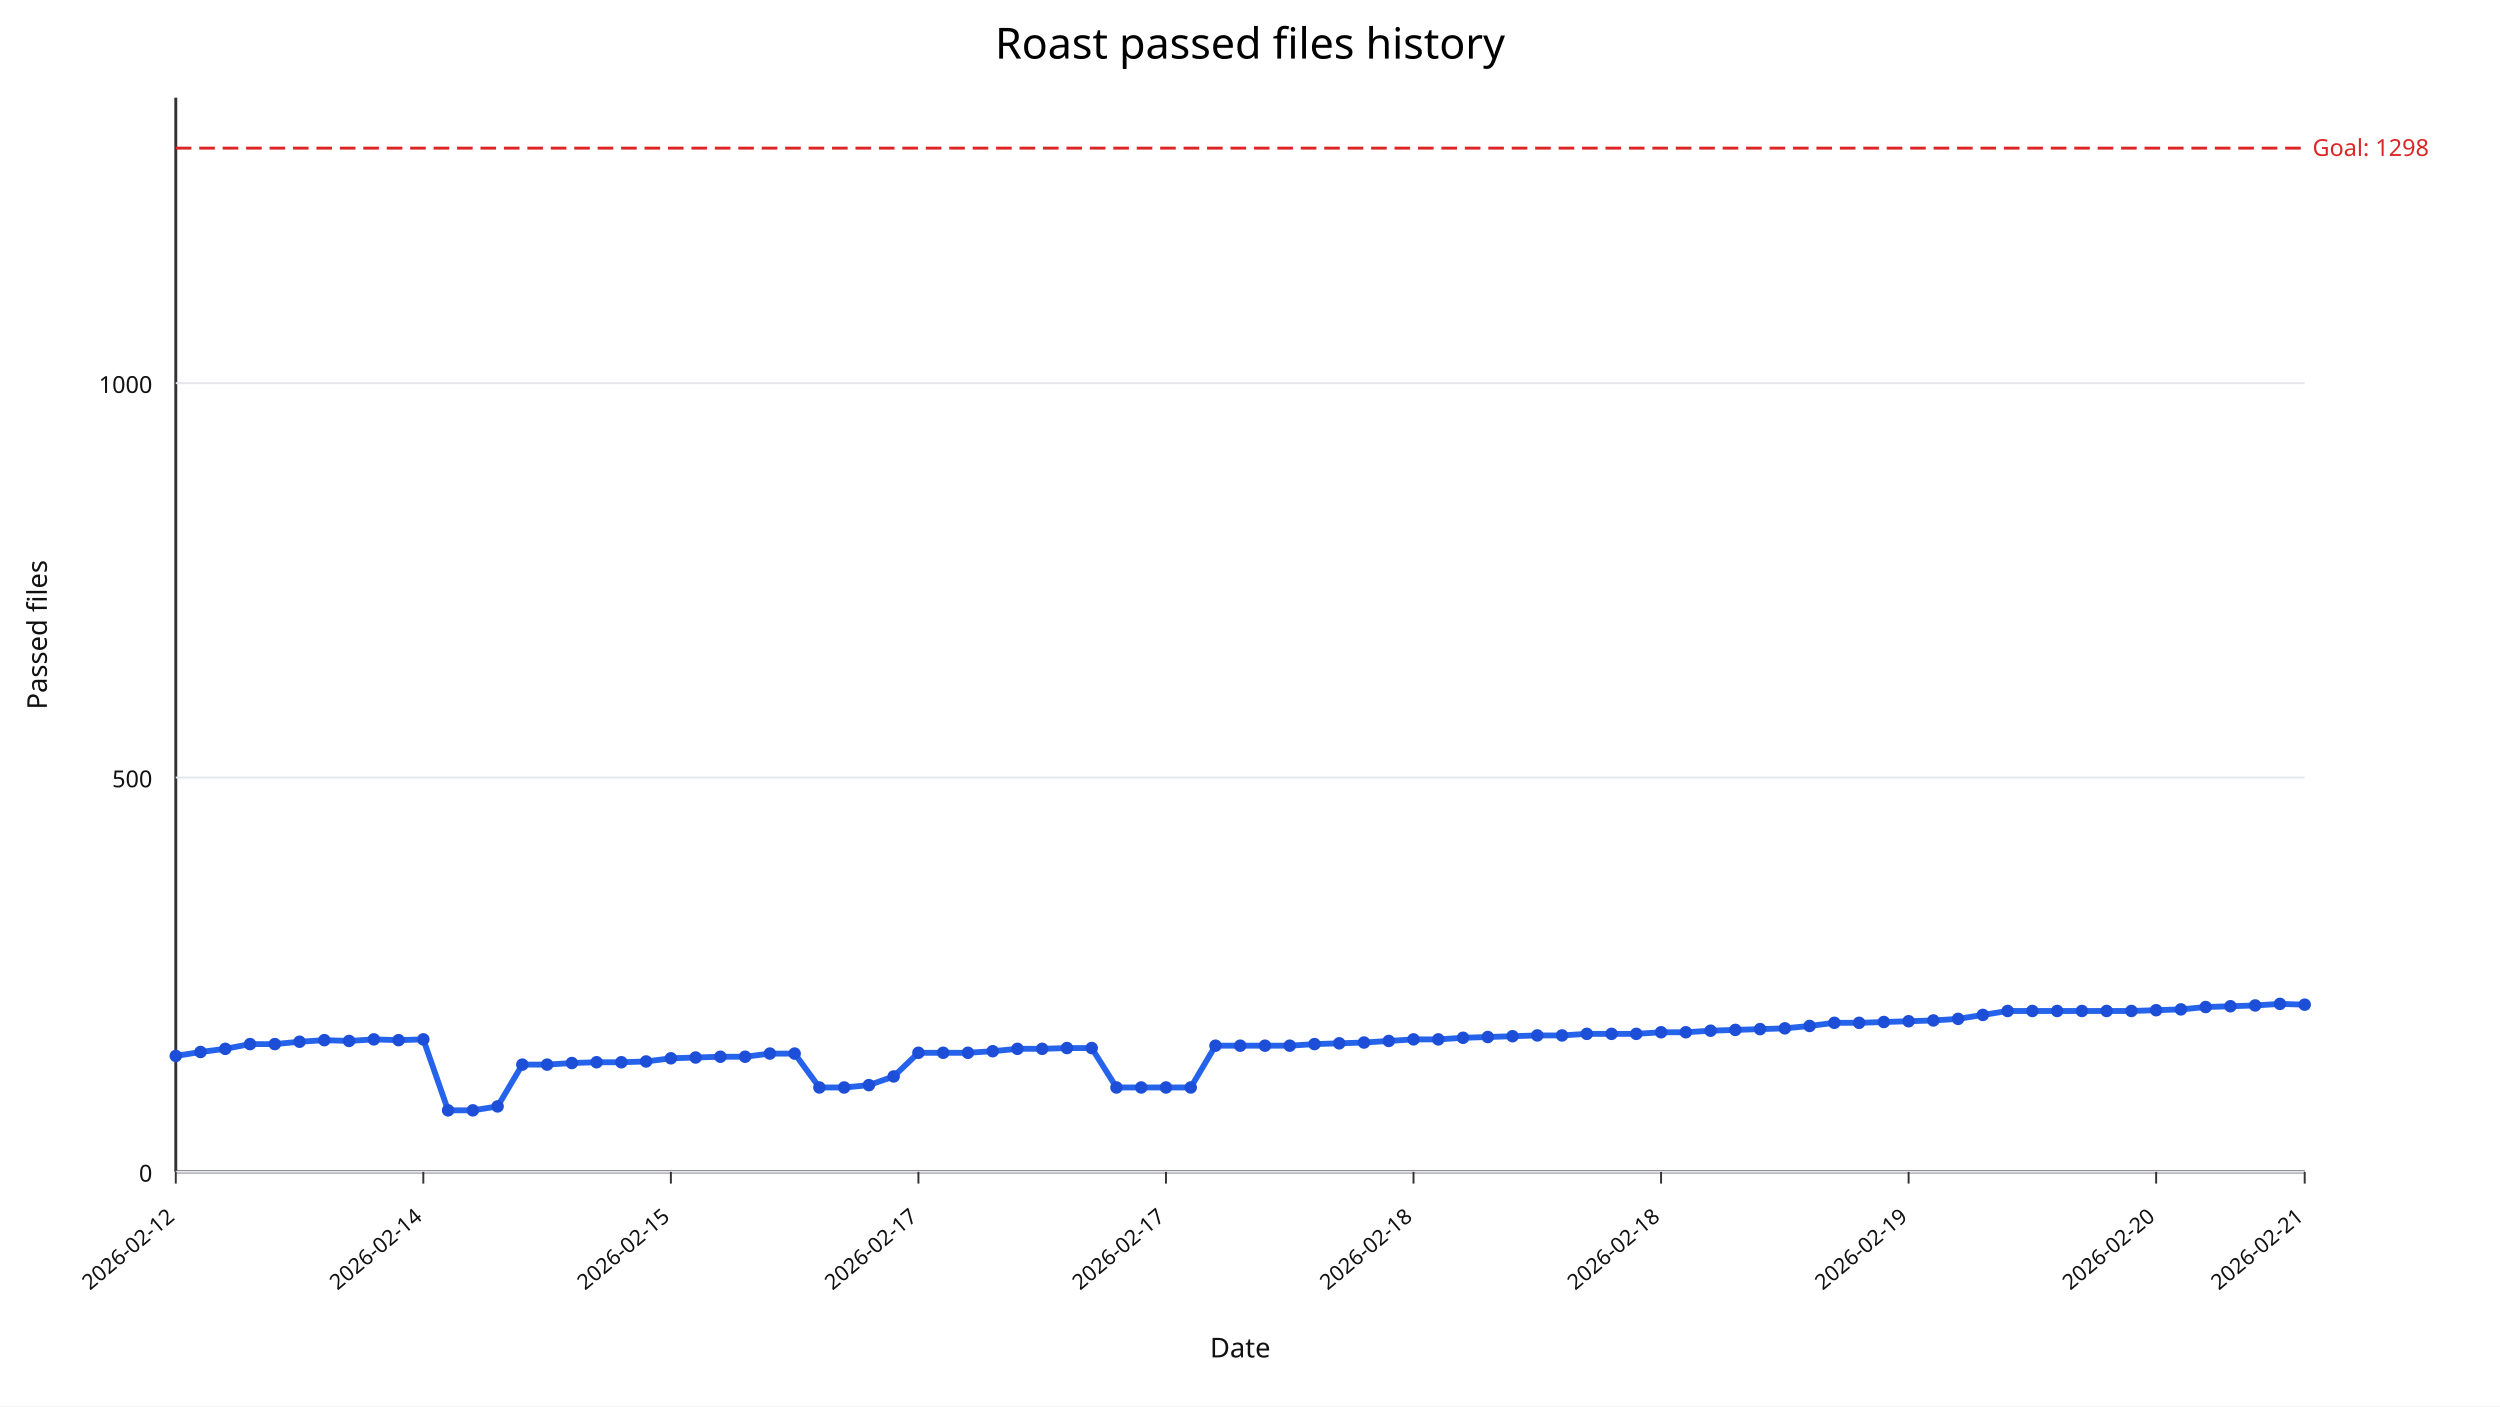
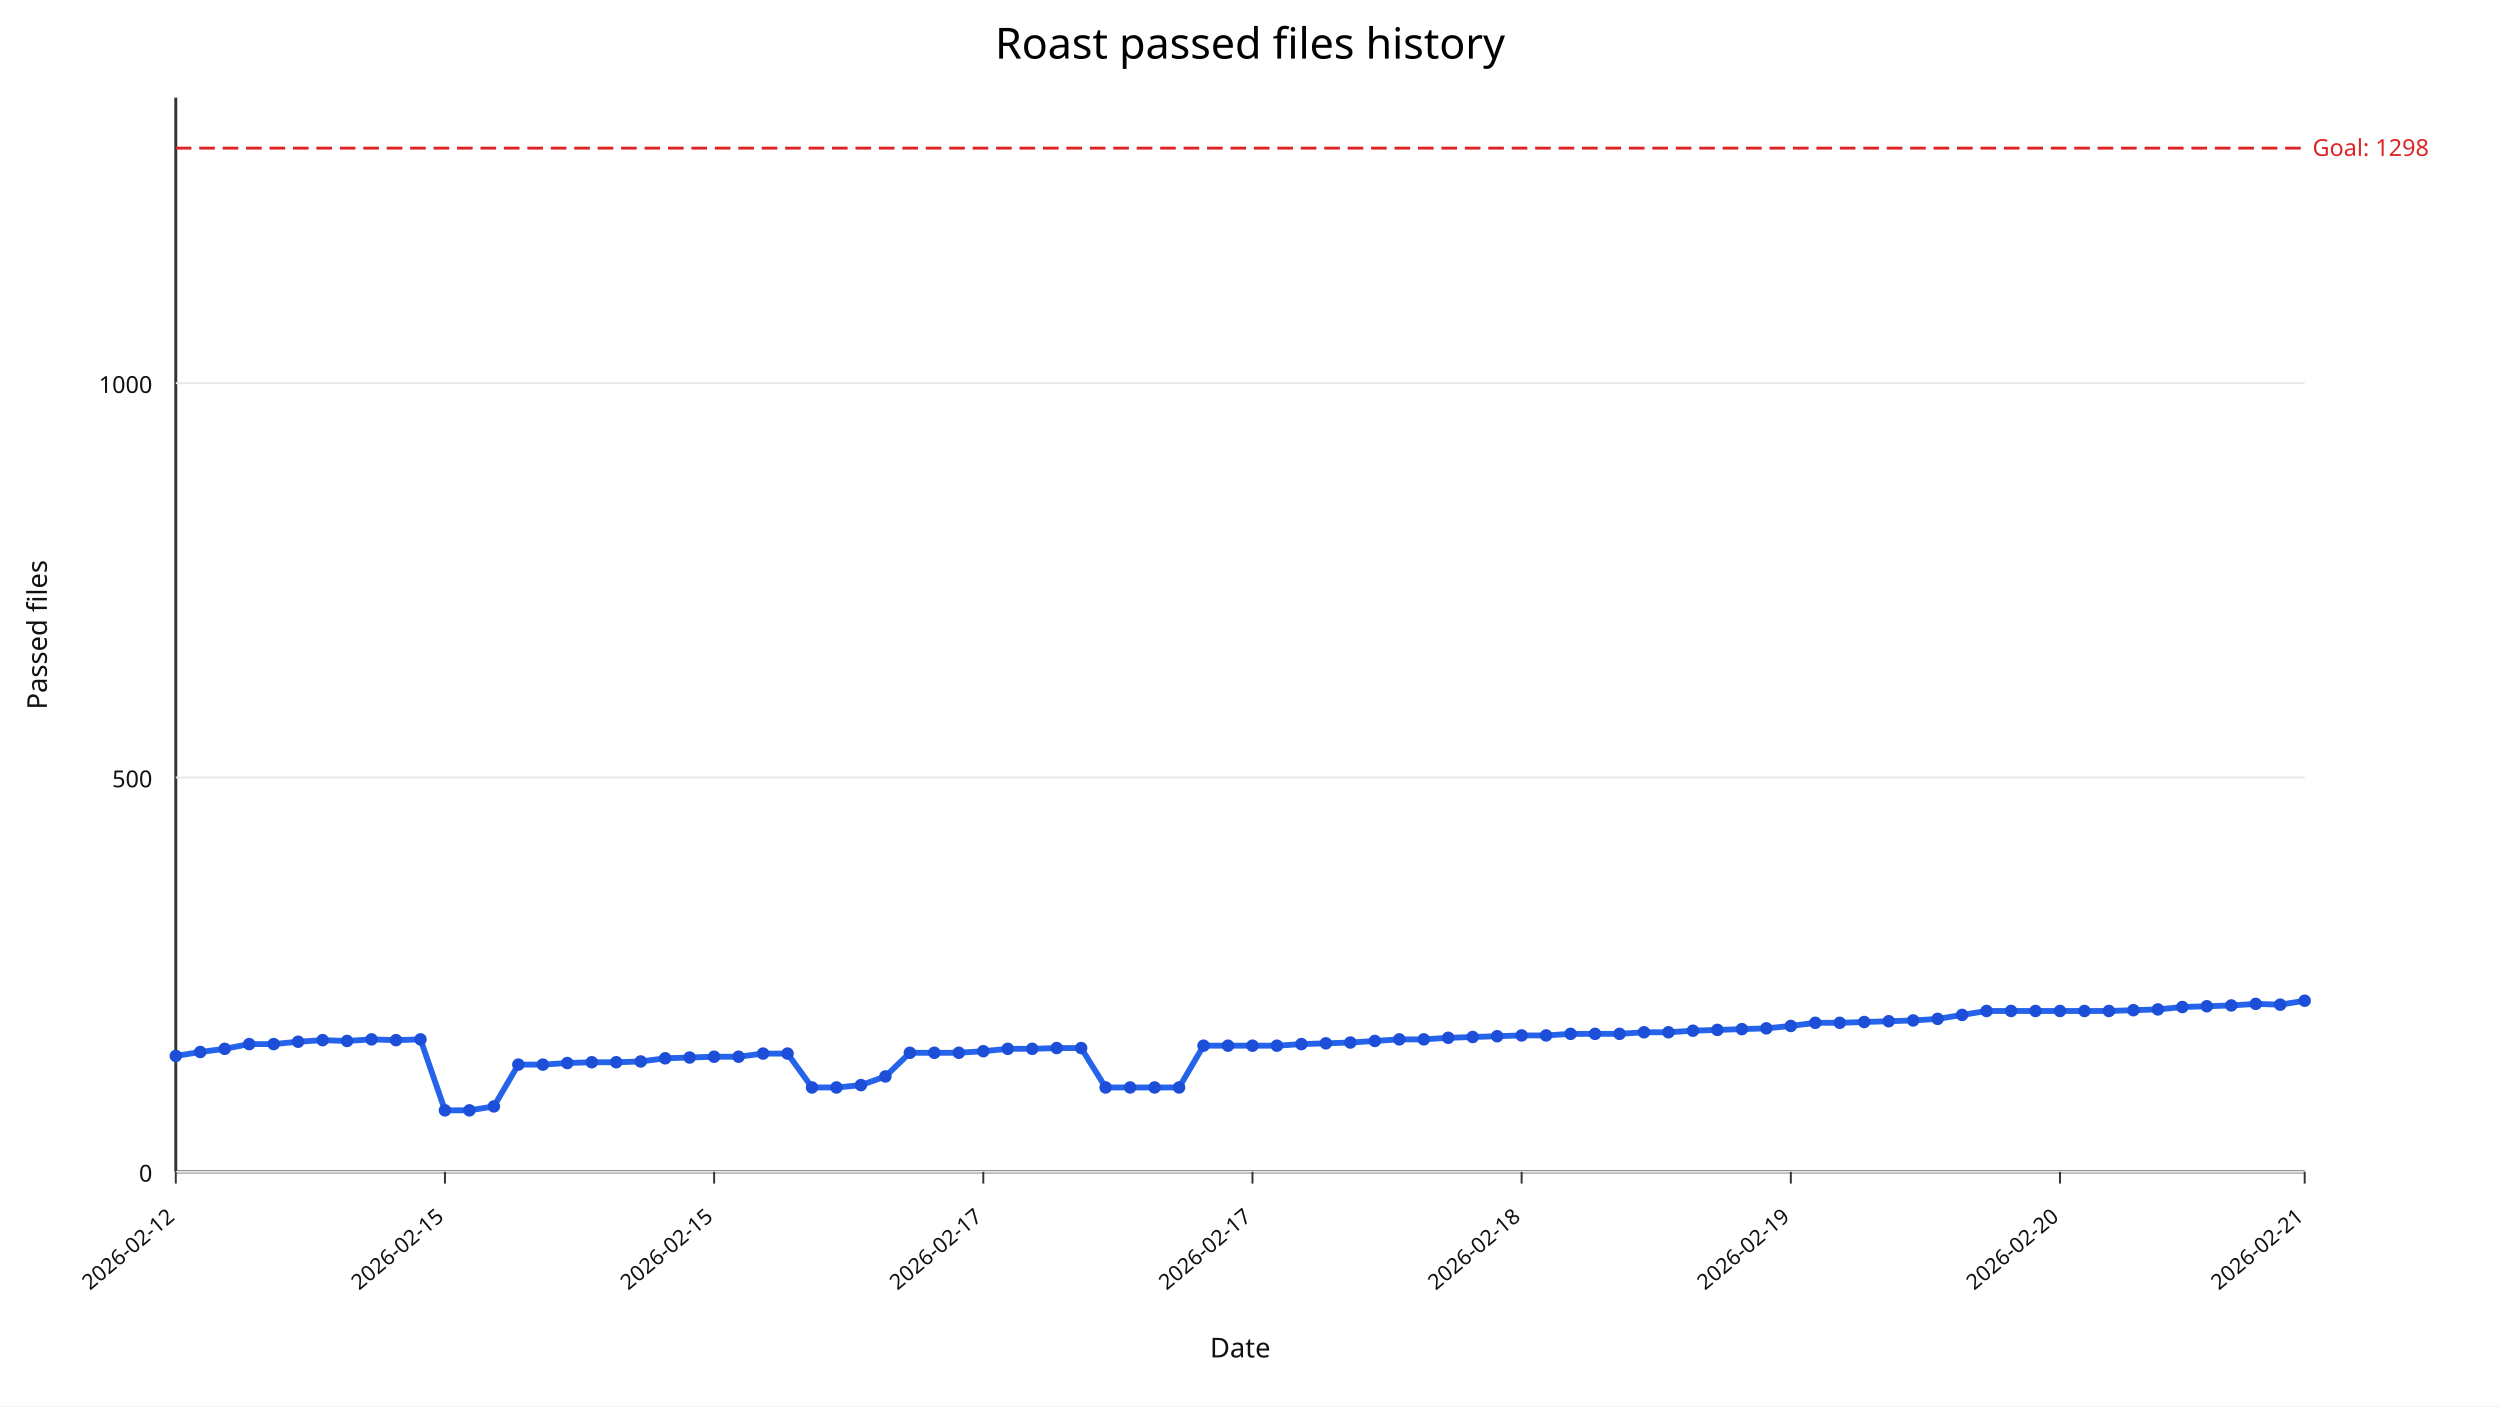
<svg xmlns="http://www.w3.org/2000/svg" width="1280" height="720" viewBox="0 0 1280 720">
  <rect width="100%" height="100%" fill="#ffffff" />
  <text x="640" y="30" text-anchor="middle" font-size="22" font-family="sans-serif">Roast passed files history</text>
  <line x1="90" y1="600" x2="1180" y2="600" stroke="#333" stroke-width="1.5" />
  <line x1="90" y1="50" x2="90" y2="600" stroke="#333" stroke-width="1.5" />
  <line x1="90" y1="600.00" x2="1180" y2="600.00" stroke="#e5e7eb" stroke-width="1" />
  <text x="78" y="605.00" text-anchor="end" font-size="12" fill="#111" font-family="sans-serif">0</text>
  <line x1="90" y1="398.09" x2="1180" y2="398.09" stroke="#e5e7eb" stroke-width="1" />
  <text x="78" y="403.09" text-anchor="end" font-size="12" fill="#111" font-family="sans-serif">500</text>
  <line x1="90" y1="196.18" x2="1180" y2="196.18" stroke="#e5e7eb" stroke-width="1" />
  <text x="78" y="201.18" text-anchor="end" font-size="12" fill="#111" font-family="sans-serif">1000</text>
  <line x1="90.00" y1="600" x2="90.00" y2="606" stroke="#333" stroke-width="1" />
  <text x="90.00" y="624" text-anchor="end" font-size="11" fill="#111" transform="rotate(-40 90.00,624)" font-family="sans-serif">2026-02-12</text>
-   <line x1="216.74" y1="600" x2="216.74" y2="606" stroke="#333" stroke-width="1" />
-   <text x="216.74" y="624" text-anchor="end" font-size="11" fill="#111" transform="rotate(-40 216.74,624)" font-family="sans-serif">2026-02-14</text>
-   <line x1="343.49" y1="600" x2="343.49" y2="606" stroke="#333" stroke-width="1" />
-   <text x="343.49" y="624" text-anchor="end" font-size="11" fill="#111" transform="rotate(-40 343.49,624)" font-family="sans-serif">2026-02-15</text>
-   <line x1="470.23" y1="600" x2="470.23" y2="606" stroke="#333" stroke-width="1" />
-   <text x="470.23" y="624" text-anchor="end" font-size="11" fill="#111" transform="rotate(-40 470.23,624)" font-family="sans-serif">2026-02-17</text>
-   <line x1="596.98" y1="600" x2="596.98" y2="606" stroke="#333" stroke-width="1" />
-   <text x="596.98" y="624" text-anchor="end" font-size="11" fill="#111" transform="rotate(-40 596.98,624)" font-family="sans-serif">2026-02-17</text>
-   <line x1="723.72" y1="600" x2="723.72" y2="606" stroke="#333" stroke-width="1" />
-   <text x="723.72" y="624" text-anchor="end" font-size="11" fill="#111" transform="rotate(-40 723.72,624)" font-family="sans-serif">2026-02-18</text>
-   <line x1="850.47" y1="600" x2="850.47" y2="606" stroke="#333" stroke-width="1" />
-   <text x="850.47" y="624" text-anchor="end" font-size="11" fill="#111" transform="rotate(-40 850.47,624)" font-family="sans-serif">2026-02-18</text>
-   <line x1="977.21" y1="600" x2="977.21" y2="606" stroke="#333" stroke-width="1" />
-   <text x="977.21" y="624" text-anchor="end" font-size="11" fill="#111" transform="rotate(-40 977.21,624)" font-family="sans-serif">2026-02-19</text>
-   <line x1="1103.95" y1="600" x2="1103.95" y2="606" stroke="#333" stroke-width="1" />
-   <text x="1103.95" y="624" text-anchor="end" font-size="11" fill="#111" transform="rotate(-40 1103.95,624)" font-family="sans-serif">2026-02-20</text>
+   <line x1="227.82" y1="600" x2="227.82" y2="606" stroke="#333" stroke-width="1" />
+   <text x="227.82" y="624" text-anchor="end" font-size="11" fill="#111" transform="rotate(-40 227.82,624)" font-family="sans-serif">2026-02-15</text>
+   <line x1="365.63" y1="600" x2="365.63" y2="606" stroke="#333" stroke-width="1" />
+   <text x="365.63" y="624" text-anchor="end" font-size="11" fill="#111" transform="rotate(-40 365.63,624)" font-family="sans-serif">2026-02-15</text>
+   <line x1="503.45" y1="600" x2="503.45" y2="606" stroke="#333" stroke-width="1" />
+   <text x="503.45" y="624" text-anchor="end" font-size="11" fill="#111" transform="rotate(-40 503.45,624)" font-family="sans-serif">2026-02-17</text>
+   <line x1="641.26" y1="600" x2="641.26" y2="606" stroke="#333" stroke-width="1" />
+   <text x="641.26" y="624" text-anchor="end" font-size="11" fill="#111" transform="rotate(-40 641.26,624)" font-family="sans-serif">2026-02-17</text>
+   <line x1="779.08" y1="600" x2="779.08" y2="606" stroke="#333" stroke-width="1" />
+   <text x="779.08" y="624" text-anchor="end" font-size="11" fill="#111" transform="rotate(-40 779.08,624)" font-family="sans-serif">2026-02-18</text>
+   <line x1="916.90" y1="600" x2="916.90" y2="606" stroke="#333" stroke-width="1" />
+   <text x="916.90" y="624" text-anchor="end" font-size="11" fill="#111" transform="rotate(-40 916.90,624)" font-family="sans-serif">2026-02-19</text>
+   <line x1="1054.71" y1="600" x2="1054.71" y2="606" stroke="#333" stroke-width="1" />
+   <text x="1054.71" y="624" text-anchor="end" font-size="11" fill="#111" transform="rotate(-40 1054.71,624)" font-family="sans-serif">2026-02-20</text>
  <line x1="1180.00" y1="600" x2="1180.00" y2="606" stroke="#333" stroke-width="1" />
  <text x="1180.00" y="624" text-anchor="end" font-size="11" fill="#111" transform="rotate(-40 1180.00,624)" font-family="sans-serif">2026-02-21</text>
  <line x1="90" y1="75.84" x2="1180" y2="75.84" stroke="#dc2626" stroke-width="1.5" stroke-dasharray="8,4" />
  <text x="1184" y="79.84" font-size="12" fill="#dc2626" font-family="sans-serif">Goal: 1298</text>
-   <polyline fill="none" stroke="#2563eb" stroke-width="3" points="90.00,540.64 102.67,538.62 115.35,537.00 128.02,534.58 140.70,534.58 153.37,533.37 166.05,532.56 178.72,532.97 191.40,532.16 204.07,532.56 216.74,532.16 229.42,568.50 242.09,568.50 254.77,566.48 267.44,545.08 280.12,545.08 292.79,544.27 305.47,543.87 318.14,543.87 330.81,543.47 343.49,541.85 356.16,541.45 368.84,541.04 381.51,541.04 394.19,539.43 406.86,539.43 419.53,556.79 432.21,556.79 444.88,555.58 457.56,551.14 470.23,539.02 482.91,539.02 495.58,539.02 508.26,538.22 520.93,537.00 533.60,537.00 546.28,536.60 558.95,536.60 571.63,556.79 584.30,556.79 596.98,556.79 609.65,556.79 622.33,535.39 635.00,535.39 647.67,535.39 660.35,535.39 673.02,534.58 685.70,534.18 698.37,533.77 711.05,532.97 723.72,532.16 736.40,532.16 749.07,531.35 761.74,530.95 774.42,530.54 787.09,530.14 799.77,530.14 812.44,529.33 825.12,529.33 837.79,529.33 850.47,528.52 863.14,528.52 875.81,527.72 888.49,527.31 901.16,526.91 913.84,526.51 926.51,525.29 939.19,523.68 951.86,523.68 964.53,523.27 977.21,522.87 989.88,522.47 1002.56,521.66 1015.23,519.64 1027.91,517.62 1040.58,517.62 1053.26,517.62 1065.93,517.62 1078.60,517.62 1091.28,517.62 1103.95,517.22 1116.63,516.81 1129.30,515.60 1141.98,515.20 1154.65,514.79 1167.33,513.99 1180.00,514.39" />
+   <polyline fill="none" stroke="#2563eb" stroke-width="3" points="90.00,540.64 102.53,538.62 115.06,537.00 127.59,534.58 140.11,534.58 152.64,533.37 165.17,532.56 177.70,532.97 190.23,532.16 202.76,532.56 215.29,532.16 227.82,568.50 240.34,568.50 252.87,566.48 265.40,545.08 277.93,545.08 290.46,544.27 302.99,543.87 315.52,543.87 328.05,543.47 340.57,541.85 353.10,541.45 365.63,541.04 378.16,541.04 390.69,539.43 403.22,539.43 415.75,556.79 428.28,556.79 440.80,555.58 453.33,551.14 465.86,539.02 478.39,539.02 490.92,539.02 503.45,538.22 515.98,537.00 528.51,537.00 541.03,536.60 553.56,536.60 566.09,556.79 578.62,556.79 591.15,556.79 603.68,556.79 616.21,535.39 628.74,535.39 641.26,535.39 653.79,535.39 666.32,534.58 678.85,534.18 691.38,533.77 703.91,532.97 716.44,532.16 728.97,532.16 741.49,531.35 754.02,530.95 766.55,530.54 779.08,530.14 791.61,530.14 804.14,529.33 816.67,529.33 829.20,529.33 841.72,528.52 854.25,528.52 866.78,527.72 879.31,527.31 891.84,526.91 904.37,526.51 916.90,525.29 929.43,523.68 941.95,523.68 954.48,523.27 967.01,522.87 979.54,522.47 992.07,521.66 1004.60,519.64 1017.13,517.62 1029.66,517.62 1042.18,517.62 1054.71,517.62 1067.24,517.62 1079.77,517.62 1092.30,517.22 1104.83,516.81 1117.36,515.60 1129.89,515.20 1142.41,514.79 1154.94,513.99 1167.47,514.39 1180.00,512.37" />
  <circle cx="90.00" cy="540.64" r="3.2" fill="#1d4ed8" />
-   <circle cx="102.67" cy="538.62" r="3.2" fill="#1d4ed8" />
-   <circle cx="115.35" cy="537.00" r="3.2" fill="#1d4ed8" />
-   <circle cx="128.02" cy="534.58" r="3.2" fill="#1d4ed8" />
-   <circle cx="140.70" cy="534.58" r="3.2" fill="#1d4ed8" />
-   <circle cx="153.37" cy="533.37" r="3.2" fill="#1d4ed8" />
-   <circle cx="166.05" cy="532.56" r="3.2" fill="#1d4ed8" />
-   <circle cx="178.72" cy="532.97" r="3.2" fill="#1d4ed8" />
-   <circle cx="191.40" cy="532.16" r="3.2" fill="#1d4ed8" />
-   <circle cx="204.07" cy="532.56" r="3.2" fill="#1d4ed8" />
-   <circle cx="216.74" cy="532.16" r="3.2" fill="#1d4ed8" />
-   <circle cx="229.42" cy="568.50" r="3.2" fill="#1d4ed8" />
-   <circle cx="242.09" cy="568.50" r="3.2" fill="#1d4ed8" />
-   <circle cx="254.77" cy="566.48" r="3.2" fill="#1d4ed8" />
-   <circle cx="267.44" cy="545.08" r="3.2" fill="#1d4ed8" />
-   <circle cx="280.12" cy="545.08" r="3.2" fill="#1d4ed8" />
-   <circle cx="292.79" cy="544.27" r="3.2" fill="#1d4ed8" />
-   <circle cx="305.47" cy="543.87" r="3.2" fill="#1d4ed8" />
-   <circle cx="318.14" cy="543.87" r="3.2" fill="#1d4ed8" />
-   <circle cx="330.81" cy="543.47" r="3.2" fill="#1d4ed8" />
-   <circle cx="343.49" cy="541.85" r="3.2" fill="#1d4ed8" />
-   <circle cx="356.16" cy="541.45" r="3.2" fill="#1d4ed8" />
-   <circle cx="368.84" cy="541.04" r="3.2" fill="#1d4ed8" />
-   <circle cx="381.51" cy="541.04" r="3.2" fill="#1d4ed8" />
-   <circle cx="394.19" cy="539.43" r="3.2" fill="#1d4ed8" />
-   <circle cx="406.86" cy="539.43" r="3.2" fill="#1d4ed8" />
-   <circle cx="419.53" cy="556.79" r="3.2" fill="#1d4ed8" />
-   <circle cx="432.21" cy="556.79" r="3.2" fill="#1d4ed8" />
-   <circle cx="444.88" cy="555.58" r="3.2" fill="#1d4ed8" />
-   <circle cx="457.56" cy="551.14" r="3.2" fill="#1d4ed8" />
-   <circle cx="470.23" cy="539.02" r="3.2" fill="#1d4ed8" />
-   <circle cx="482.91" cy="539.02" r="3.2" fill="#1d4ed8" />
-   <circle cx="495.58" cy="539.02" r="3.2" fill="#1d4ed8" />
-   <circle cx="508.26" cy="538.22" r="3.2" fill="#1d4ed8" />
-   <circle cx="520.93" cy="537.00" r="3.2" fill="#1d4ed8" />
-   <circle cx="533.60" cy="537.00" r="3.2" fill="#1d4ed8" />
-   <circle cx="546.28" cy="536.60" r="3.2" fill="#1d4ed8" />
-   <circle cx="558.95" cy="536.60" r="3.2" fill="#1d4ed8" />
-   <circle cx="571.63" cy="556.79" r="3.2" fill="#1d4ed8" />
-   <circle cx="584.30" cy="556.79" r="3.2" fill="#1d4ed8" />
-   <circle cx="596.98" cy="556.79" r="3.2" fill="#1d4ed8" />
-   <circle cx="609.65" cy="556.79" r="3.2" fill="#1d4ed8" />
-   <circle cx="622.33" cy="535.39" r="3.2" fill="#1d4ed8" />
-   <circle cx="635.00" cy="535.39" r="3.2" fill="#1d4ed8" />
-   <circle cx="647.67" cy="535.39" r="3.2" fill="#1d4ed8" />
-   <circle cx="660.35" cy="535.39" r="3.2" fill="#1d4ed8" />
-   <circle cx="673.02" cy="534.58" r="3.2" fill="#1d4ed8" />
-   <circle cx="685.70" cy="534.18" r="3.2" fill="#1d4ed8" />
-   <circle cx="698.37" cy="533.77" r="3.2" fill="#1d4ed8" />
-   <circle cx="711.05" cy="532.97" r="3.2" fill="#1d4ed8" />
-   <circle cx="723.72" cy="532.16" r="3.2" fill="#1d4ed8" />
-   <circle cx="736.40" cy="532.16" r="3.2" fill="#1d4ed8" />
-   <circle cx="749.07" cy="531.35" r="3.2" fill="#1d4ed8" />
-   <circle cx="761.74" cy="530.95" r="3.2" fill="#1d4ed8" />
-   <circle cx="774.42" cy="530.54" r="3.2" fill="#1d4ed8" />
-   <circle cx="787.09" cy="530.14" r="3.2" fill="#1d4ed8" />
-   <circle cx="799.77" cy="530.14" r="3.2" fill="#1d4ed8" />
-   <circle cx="812.44" cy="529.33" r="3.2" fill="#1d4ed8" />
-   <circle cx="825.12" cy="529.33" r="3.2" fill="#1d4ed8" />
-   <circle cx="837.79" cy="529.33" r="3.2" fill="#1d4ed8" />
-   <circle cx="850.47" cy="528.52" r="3.2" fill="#1d4ed8" />
-   <circle cx="863.14" cy="528.52" r="3.2" fill="#1d4ed8" />
-   <circle cx="875.81" cy="527.72" r="3.2" fill="#1d4ed8" />
-   <circle cx="888.49" cy="527.31" r="3.2" fill="#1d4ed8" />
-   <circle cx="901.16" cy="526.91" r="3.2" fill="#1d4ed8" />
-   <circle cx="913.84" cy="526.51" r="3.2" fill="#1d4ed8" />
-   <circle cx="926.51" cy="525.29" r="3.2" fill="#1d4ed8" />
-   <circle cx="939.19" cy="523.68" r="3.2" fill="#1d4ed8" />
-   <circle cx="951.86" cy="523.68" r="3.2" fill="#1d4ed8" />
-   <circle cx="964.53" cy="523.27" r="3.2" fill="#1d4ed8" />
-   <circle cx="977.21" cy="522.87" r="3.2" fill="#1d4ed8" />
-   <circle cx="989.88" cy="522.47" r="3.2" fill="#1d4ed8" />
-   <circle cx="1002.56" cy="521.66" r="3.2" fill="#1d4ed8" />
-   <circle cx="1015.23" cy="519.64" r="3.2" fill="#1d4ed8" />
-   <circle cx="1027.91" cy="517.62" r="3.2" fill="#1d4ed8" />
-   <circle cx="1040.58" cy="517.62" r="3.2" fill="#1d4ed8" />
-   <circle cx="1053.26" cy="517.62" r="3.2" fill="#1d4ed8" />
-   <circle cx="1065.93" cy="517.62" r="3.2" fill="#1d4ed8" />
-   <circle cx="1078.60" cy="517.62" r="3.2" fill="#1d4ed8" />
-   <circle cx="1091.28" cy="517.62" r="3.2" fill="#1d4ed8" />
-   <circle cx="1103.95" cy="517.22" r="3.2" fill="#1d4ed8" />
-   <circle cx="1116.63" cy="516.81" r="3.2" fill="#1d4ed8" />
-   <circle cx="1129.30" cy="515.60" r="3.2" fill="#1d4ed8" />
-   <circle cx="1141.98" cy="515.20" r="3.2" fill="#1d4ed8" />
-   <circle cx="1154.65" cy="514.79" r="3.2" fill="#1d4ed8" />
-   <circle cx="1167.33" cy="513.99" r="3.2" fill="#1d4ed8" />
-   <circle cx="1180.00" cy="514.39" r="3.2" fill="#1d4ed8" />
+   <circle cx="102.53" cy="538.62" r="3.2" fill="#1d4ed8" />
+   <circle cx="115.06" cy="537.00" r="3.2" fill="#1d4ed8" />
+   <circle cx="127.59" cy="534.58" r="3.2" fill="#1d4ed8" />
+   <circle cx="140.11" cy="534.58" r="3.2" fill="#1d4ed8" />
+   <circle cx="152.64" cy="533.37" r="3.2" fill="#1d4ed8" />
+   <circle cx="165.17" cy="532.56" r="3.2" fill="#1d4ed8" />
+   <circle cx="177.70" cy="532.97" r="3.2" fill="#1d4ed8" />
+   <circle cx="190.23" cy="532.16" r="3.2" fill="#1d4ed8" />
+   <circle cx="202.76" cy="532.56" r="3.2" fill="#1d4ed8" />
+   <circle cx="215.29" cy="532.16" r="3.2" fill="#1d4ed8" />
+   <circle cx="227.82" cy="568.50" r="3.2" fill="#1d4ed8" />
+   <circle cx="240.34" cy="568.50" r="3.2" fill="#1d4ed8" />
+   <circle cx="252.87" cy="566.48" r="3.2" fill="#1d4ed8" />
+   <circle cx="265.40" cy="545.08" r="3.2" fill="#1d4ed8" />
+   <circle cx="277.93" cy="545.08" r="3.2" fill="#1d4ed8" />
+   <circle cx="290.46" cy="544.27" r="3.2" fill="#1d4ed8" />
+   <circle cx="302.99" cy="543.87" r="3.2" fill="#1d4ed8" />
+   <circle cx="315.52" cy="543.87" r="3.2" fill="#1d4ed8" />
+   <circle cx="328.05" cy="543.47" r="3.2" fill="#1d4ed8" />
+   <circle cx="340.57" cy="541.85" r="3.2" fill="#1d4ed8" />
+   <circle cx="353.10" cy="541.45" r="3.2" fill="#1d4ed8" />
+   <circle cx="365.63" cy="541.04" r="3.2" fill="#1d4ed8" />
+   <circle cx="378.16" cy="541.04" r="3.2" fill="#1d4ed8" />
+   <circle cx="390.69" cy="539.43" r="3.2" fill="#1d4ed8" />
+   <circle cx="403.22" cy="539.43" r="3.2" fill="#1d4ed8" />
+   <circle cx="415.75" cy="556.79" r="3.2" fill="#1d4ed8" />
+   <circle cx="428.28" cy="556.79" r="3.2" fill="#1d4ed8" />
+   <circle cx="440.80" cy="555.58" r="3.2" fill="#1d4ed8" />
+   <circle cx="453.33" cy="551.14" r="3.2" fill="#1d4ed8" />
+   <circle cx="465.86" cy="539.02" r="3.2" fill="#1d4ed8" />
+   <circle cx="478.39" cy="539.02" r="3.2" fill="#1d4ed8" />
+   <circle cx="490.92" cy="539.02" r="3.2" fill="#1d4ed8" />
+   <circle cx="503.45" cy="538.22" r="3.2" fill="#1d4ed8" />
+   <circle cx="515.98" cy="537.00" r="3.2" fill="#1d4ed8" />
+   <circle cx="528.51" cy="537.00" r="3.2" fill="#1d4ed8" />
+   <circle cx="541.03" cy="536.60" r="3.2" fill="#1d4ed8" />
+   <circle cx="553.56" cy="536.60" r="3.2" fill="#1d4ed8" />
+   <circle cx="566.09" cy="556.79" r="3.2" fill="#1d4ed8" />
+   <circle cx="578.62" cy="556.79" r="3.2" fill="#1d4ed8" />
+   <circle cx="591.15" cy="556.79" r="3.2" fill="#1d4ed8" />
+   <circle cx="603.68" cy="556.79" r="3.2" fill="#1d4ed8" />
+   <circle cx="616.21" cy="535.39" r="3.2" fill="#1d4ed8" />
+   <circle cx="628.74" cy="535.39" r="3.2" fill="#1d4ed8" />
+   <circle cx="641.26" cy="535.39" r="3.2" fill="#1d4ed8" />
+   <circle cx="653.79" cy="535.39" r="3.2" fill="#1d4ed8" />
+   <circle cx="666.32" cy="534.58" r="3.2" fill="#1d4ed8" />
+   <circle cx="678.85" cy="534.18" r="3.2" fill="#1d4ed8" />
+   <circle cx="691.38" cy="533.77" r="3.2" fill="#1d4ed8" />
+   <circle cx="703.91" cy="532.97" r="3.2" fill="#1d4ed8" />
+   <circle cx="716.44" cy="532.16" r="3.2" fill="#1d4ed8" />
+   <circle cx="728.97" cy="532.16" r="3.2" fill="#1d4ed8" />
+   <circle cx="741.49" cy="531.35" r="3.2" fill="#1d4ed8" />
+   <circle cx="754.02" cy="530.95" r="3.2" fill="#1d4ed8" />
+   <circle cx="766.55" cy="530.54" r="3.2" fill="#1d4ed8" />
+   <circle cx="779.08" cy="530.14" r="3.2" fill="#1d4ed8" />
+   <circle cx="791.61" cy="530.14" r="3.2" fill="#1d4ed8" />
+   <circle cx="804.14" cy="529.33" r="3.2" fill="#1d4ed8" />
+   <circle cx="816.67" cy="529.33" r="3.2" fill="#1d4ed8" />
+   <circle cx="829.20" cy="529.33" r="3.2" fill="#1d4ed8" />
+   <circle cx="841.72" cy="528.52" r="3.2" fill="#1d4ed8" />
+   <circle cx="854.25" cy="528.52" r="3.2" fill="#1d4ed8" />
+   <circle cx="866.78" cy="527.72" r="3.2" fill="#1d4ed8" />
+   <circle cx="879.31" cy="527.31" r="3.2" fill="#1d4ed8" />
+   <circle cx="891.84" cy="526.91" r="3.2" fill="#1d4ed8" />
+   <circle cx="904.37" cy="526.51" r="3.2" fill="#1d4ed8" />
+   <circle cx="916.90" cy="525.29" r="3.2" fill="#1d4ed8" />
+   <circle cx="929.43" cy="523.68" r="3.2" fill="#1d4ed8" />
+   <circle cx="941.95" cy="523.68" r="3.2" fill="#1d4ed8" />
+   <circle cx="954.48" cy="523.27" r="3.2" fill="#1d4ed8" />
+   <circle cx="967.01" cy="522.87" r="3.2" fill="#1d4ed8" />
+   <circle cx="979.54" cy="522.47" r="3.2" fill="#1d4ed8" />
+   <circle cx="992.07" cy="521.66" r="3.2" fill="#1d4ed8" />
+   <circle cx="1004.60" cy="519.64" r="3.2" fill="#1d4ed8" />
+   <circle cx="1017.13" cy="517.62" r="3.2" fill="#1d4ed8" />
+   <circle cx="1029.66" cy="517.62" r="3.2" fill="#1d4ed8" />
+   <circle cx="1042.18" cy="517.62" r="3.2" fill="#1d4ed8" />
+   <circle cx="1054.71" cy="517.62" r="3.2" fill="#1d4ed8" />
+   <circle cx="1067.24" cy="517.62" r="3.2" fill="#1d4ed8" />
+   <circle cx="1079.77" cy="517.62" r="3.2" fill="#1d4ed8" />
+   <circle cx="1092.30" cy="517.22" r="3.2" fill="#1d4ed8" />
+   <circle cx="1104.83" cy="516.81" r="3.2" fill="#1d4ed8" />
+   <circle cx="1117.36" cy="515.60" r="3.2" fill="#1d4ed8" />
+   <circle cx="1129.89" cy="515.20" r="3.2" fill="#1d4ed8" />
+   <circle cx="1142.41" cy="514.79" r="3.2" fill="#1d4ed8" />
+   <circle cx="1154.94" cy="513.99" r="3.2" fill="#1d4ed8" />
+   <circle cx="1167.47" cy="514.39" r="3.2" fill="#1d4ed8" />
+   <circle cx="1180.00" cy="512.37" r="3.2" fill="#1d4ed8" />
  <text x="635" y="695" text-anchor="middle" font-size="14" fill="#111" font-family="sans-serif">Date</text>
  <text x="24" y="325" text-anchor="middle" font-size="14" fill="#111" transform="rotate(-90 24,325)" font-family="sans-serif">Passed files</text>
</svg>
